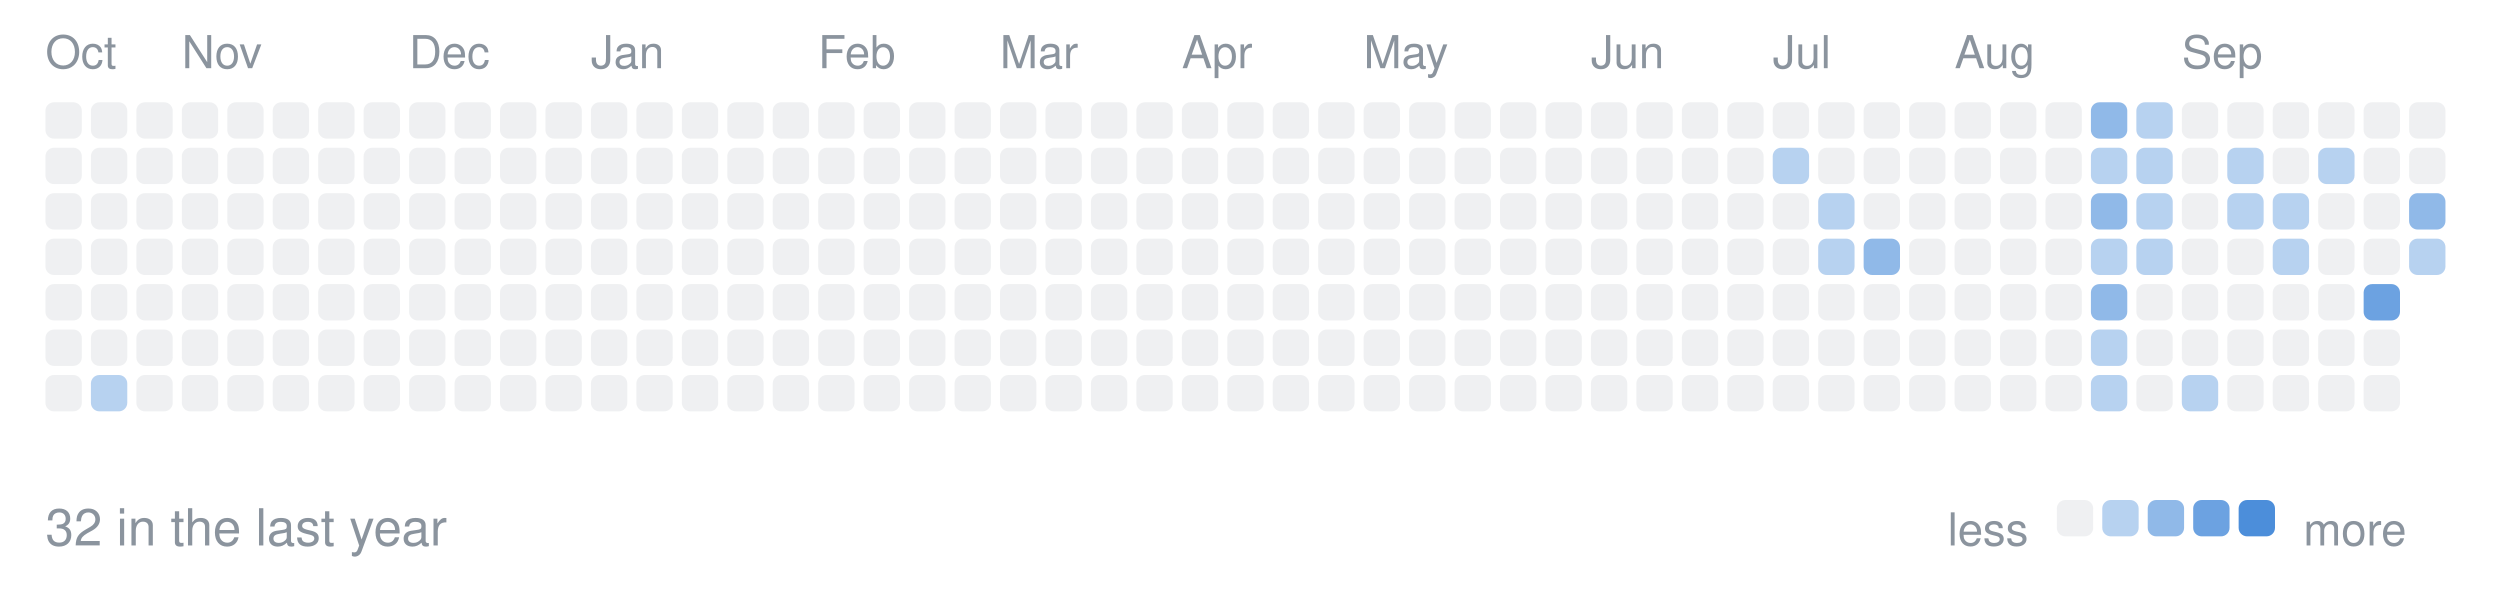
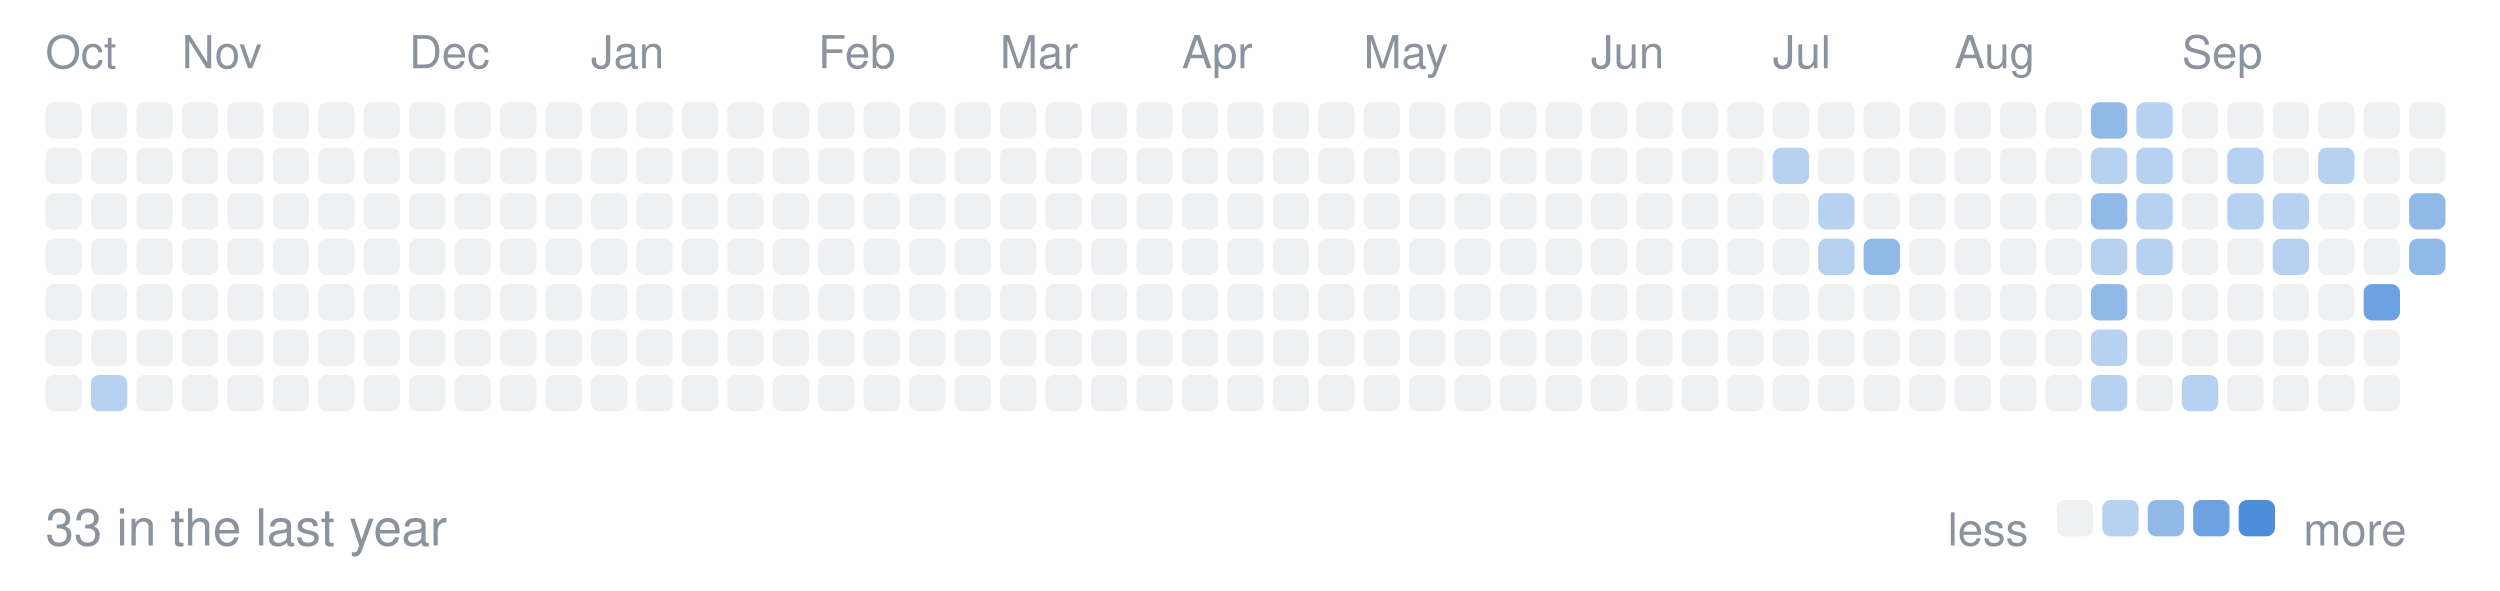
<svg xmlns="http://www.w3.org/2000/svg" viewBox="0 0 440 104" width="440" height="104" role="img" font-family="system-ui, -apple-system, Segoe UI, Helvetica, Arial, sans-serif">
  <rect x="8" y="18" width="6.4" height="6.4" rx="1.5" fill="#8b949e" opacity="0.14" />
  <text x="8" y="12" font-size="8" fill="#8b949e" text-anchor="start" font-weight="normal" opacity="1">Oct</text>
  <rect x="8" y="26" width="6.4" height="6.4" rx="1.5" fill="#8b949e" opacity="0.14" />
  <rect x="8" y="34" width="6.4" height="6.4" rx="1.5" fill="#8b949e" opacity="0.14" />
  <rect x="8" y="42" width="6.4" height="6.4" rx="1.5" fill="#8b949e" opacity="0.14" />
  <rect x="8" y="50" width="6.4" height="6.4" rx="1.5" fill="#8b949e" opacity="0.14" />
  <rect x="8" y="58" width="6.4" height="6.4" rx="1.5" fill="#8b949e" opacity="0.14" />
  <rect x="8" y="66" width="6.4" height="6.4" rx="1.5" fill="#8b949e" opacity="0.14" />
  <rect x="16" y="18" width="6.4" height="6.4" rx="1.5" fill="#8b949e" opacity="0.14" />
  <rect x="16" y="26" width="6.4" height="6.4" rx="1.5" fill="#8b949e" opacity="0.14" />
  <rect x="16" y="34" width="6.4" height="6.4" rx="1.5" fill="#8b949e" opacity="0.14" />
  <rect x="16" y="42" width="6.4" height="6.4" rx="1.5" fill="#8b949e" opacity="0.14" />
  <rect x="16" y="50" width="6.4" height="6.4" rx="1.5" fill="#8b949e" opacity="0.14" />
  <rect x="16" y="58" width="6.4" height="6.4" rx="1.5" fill="#8b949e" opacity="0.14" />
  <rect x="16" y="66" width="6.4" height="6.4" rx="1.5" fill="#4c8eda" opacity="0.4" />
  <rect x="24" y="18" width="6.4" height="6.4" rx="1.5" fill="#8b949e" opacity="0.14" />
  <rect x="24" y="26" width="6.4" height="6.4" rx="1.5" fill="#8b949e" opacity="0.14" />
  <rect x="24" y="34" width="6.4" height="6.4" rx="1.5" fill="#8b949e" opacity="0.14" />
  <rect x="24" y="42" width="6.4" height="6.4" rx="1.5" fill="#8b949e" opacity="0.14" />
  <rect x="24" y="50" width="6.4" height="6.4" rx="1.5" fill="#8b949e" opacity="0.14" />
  <rect x="24" y="58" width="6.4" height="6.4" rx="1.5" fill="#8b949e" opacity="0.14" />
  <rect x="24" y="66" width="6.4" height="6.4" rx="1.5" fill="#8b949e" opacity="0.14" />
  <rect x="32" y="18" width="6.4" height="6.4" rx="1.5" fill="#8b949e" opacity="0.14" />
  <rect x="32" y="26" width="6.4" height="6.4" rx="1.5" fill="#8b949e" opacity="0.14" />
  <rect x="32" y="34" width="6.4" height="6.4" rx="1.5" fill="#8b949e" opacity="0.14" />
  <rect x="32" y="42" width="6.4" height="6.4" rx="1.5" fill="#8b949e" opacity="0.14" />
  <rect x="32" y="50" width="6.4" height="6.4" rx="1.5" fill="#8b949e" opacity="0.14" />
  <rect x="32" y="58" width="6.4" height="6.4" rx="1.5" fill="#8b949e" opacity="0.14" />
  <rect x="32" y="66" width="6.4" height="6.4" rx="1.5" fill="#8b949e" opacity="0.14" />
  <text x="32" y="12" font-size="8" fill="#8b949e" text-anchor="start" font-weight="normal" opacity="1">Nov</text>
  <rect x="40" y="18" width="6.4" height="6.4" rx="1.5" fill="#8b949e" opacity="0.14" />
  <rect x="40" y="26" width="6.4" height="6.4" rx="1.5" fill="#8b949e" opacity="0.14" />
  <rect x="40" y="34" width="6.4" height="6.4" rx="1.5" fill="#8b949e" opacity="0.14" />
  <rect x="40" y="42" width="6.4" height="6.4" rx="1.5" fill="#8b949e" opacity="0.14" />
  <rect x="40" y="50" width="6.4" height="6.4" rx="1.5" fill="#8b949e" opacity="0.14" />
  <rect x="40" y="58" width="6.4" height="6.4" rx="1.5" fill="#8b949e" opacity="0.14" />
  <rect x="40" y="66" width="6.4" height="6.4" rx="1.5" fill="#8b949e" opacity="0.14" />
  <rect x="48" y="18" width="6.4" height="6.4" rx="1.5" fill="#8b949e" opacity="0.14" />
  <rect x="48" y="26" width="6.4" height="6.4" rx="1.5" fill="#8b949e" opacity="0.14" />
  <rect x="48" y="34" width="6.4" height="6.4" rx="1.5" fill="#8b949e" opacity="0.14" />
  <rect x="48" y="42" width="6.4" height="6.4" rx="1.5" fill="#8b949e" opacity="0.14" />
  <rect x="48" y="50" width="6.4" height="6.4" rx="1.5" fill="#8b949e" opacity="0.14" />
  <rect x="48" y="58" width="6.4" height="6.4" rx="1.5" fill="#8b949e" opacity="0.14" />
  <rect x="48" y="66" width="6.4" height="6.4" rx="1.5" fill="#8b949e" opacity="0.14" />
  <rect x="56" y="18" width="6.4" height="6.4" rx="1.5" fill="#8b949e" opacity="0.14" />
  <rect x="56" y="26" width="6.4" height="6.4" rx="1.5" fill="#8b949e" opacity="0.14" />
  <rect x="56" y="34" width="6.4" height="6.4" rx="1.5" fill="#8b949e" opacity="0.14" />
  <rect x="56" y="42" width="6.4" height="6.4" rx="1.5" fill="#8b949e" opacity="0.14" />
  <rect x="56" y="50" width="6.4" height="6.4" rx="1.5" fill="#8b949e" opacity="0.14" />
  <rect x="56" y="58" width="6.4" height="6.4" rx="1.5" fill="#8b949e" opacity="0.14" />
  <rect x="56" y="66" width="6.4" height="6.4" rx="1.5" fill="#8b949e" opacity="0.14" />
  <rect x="64" y="18" width="6.4" height="6.4" rx="1.5" fill="#8b949e" opacity="0.14" />
  <rect x="64" y="26" width="6.4" height="6.4" rx="1.5" fill="#8b949e" opacity="0.14" />
  <rect x="64" y="34" width="6.4" height="6.4" rx="1.5" fill="#8b949e" opacity="0.14" />
  <rect x="64" y="42" width="6.4" height="6.4" rx="1.5" fill="#8b949e" opacity="0.14" />
  <rect x="64" y="50" width="6.4" height="6.4" rx="1.5" fill="#8b949e" opacity="0.14" />
  <rect x="64" y="58" width="6.4" height="6.4" rx="1.5" fill="#8b949e" opacity="0.14" />
  <rect x="64" y="66" width="6.4" height="6.4" rx="1.5" fill="#8b949e" opacity="0.14" />
  <rect x="72" y="18" width="6.4" height="6.4" rx="1.5" fill="#8b949e" opacity="0.14" />
  <rect x="72" y="26" width="6.4" height="6.4" rx="1.5" fill="#8b949e" opacity="0.14" />
  <text x="72" y="12" font-size="8" fill="#8b949e" text-anchor="start" font-weight="normal" opacity="1">Dec</text>
  <rect x="72" y="34" width="6.4" height="6.4" rx="1.5" fill="#8b949e" opacity="0.14" />
  <rect x="72" y="42" width="6.4" height="6.4" rx="1.5" fill="#8b949e" opacity="0.14" />
  <rect x="72" y="50" width="6.4" height="6.4" rx="1.5" fill="#8b949e" opacity="0.14" />
  <rect x="72" y="58" width="6.4" height="6.4" rx="1.5" fill="#8b949e" opacity="0.14" />
  <rect x="72" y="66" width="6.4" height="6.4" rx="1.5" fill="#8b949e" opacity="0.14" />
  <rect x="80" y="18" width="6.4" height="6.4" rx="1.5" fill="#8b949e" opacity="0.14" />
  <rect x="80" y="26" width="6.4" height="6.4" rx="1.5" fill="#8b949e" opacity="0.14" />
  <rect x="80" y="34" width="6.4" height="6.4" rx="1.5" fill="#8b949e" opacity="0.14" />
  <rect x="80" y="42" width="6.4" height="6.4" rx="1.5" fill="#8b949e" opacity="0.14" />
  <rect x="80" y="50" width="6.4" height="6.4" rx="1.5" fill="#8b949e" opacity="0.14" />
  <rect x="80" y="58" width="6.4" height="6.4" rx="1.5" fill="#8b949e" opacity="0.14" />
  <rect x="80" y="66" width="6.4" height="6.4" rx="1.5" fill="#8b949e" opacity="0.14" />
  <rect x="88" y="18" width="6.4" height="6.4" rx="1.5" fill="#8b949e" opacity="0.14" />
  <rect x="88" y="26" width="6.4" height="6.4" rx="1.5" fill="#8b949e" opacity="0.14" />
  <rect x="88" y="34" width="6.4" height="6.4" rx="1.5" fill="#8b949e" opacity="0.14" />
  <rect x="88" y="42" width="6.4" height="6.4" rx="1.5" fill="#8b949e" opacity="0.14" />
  <rect x="88" y="50" width="6.4" height="6.4" rx="1.5" fill="#8b949e" opacity="0.14" />
  <rect x="88" y="58" width="6.4" height="6.4" rx="1.5" fill="#8b949e" opacity="0.14" />
  <rect x="88" y="66" width="6.4" height="6.4" rx="1.5" fill="#8b949e" opacity="0.14" />
  <rect x="96" y="18" width="6.4" height="6.4" rx="1.5" fill="#8b949e" opacity="0.14" />
  <rect x="96" y="26" width="6.4" height="6.4" rx="1.5" fill="#8b949e" opacity="0.14" />
  <rect x="96" y="34" width="6.4" height="6.4" rx="1.5" fill="#8b949e" opacity="0.14" />
  <rect x="96" y="42" width="6.4" height="6.4" rx="1.5" fill="#8b949e" opacity="0.14" />
  <rect x="96" y="50" width="6.4" height="6.4" rx="1.5" fill="#8b949e" opacity="0.14" />
  <rect x="96" y="58" width="6.4" height="6.4" rx="1.5" fill="#8b949e" opacity="0.14" />
  <rect x="96" y="66" width="6.4" height="6.4" rx="1.5" fill="#8b949e" opacity="0.14" />
  <rect x="104" y="18" width="6.4" height="6.4" rx="1.5" fill="#8b949e" opacity="0.14" />
  <rect x="104" y="26" width="6.4" height="6.4" rx="1.5" fill="#8b949e" opacity="0.14" />
  <rect x="104" y="34" width="6.4" height="6.4" rx="1.5" fill="#8b949e" opacity="0.14" />
  <rect x="104" y="42" width="6.4" height="6.4" rx="1.5" fill="#8b949e" opacity="0.14" />
  <rect x="104" y="50" width="6.4" height="6.4" rx="1.5" fill="#8b949e" opacity="0.14" />
  <text x="104" y="12" font-size="8" fill="#8b949e" text-anchor="start" font-weight="normal" opacity="1">Jan</text>
  <rect x="104" y="58" width="6.4" height="6.4" rx="1.5" fill="#8b949e" opacity="0.14" />
  <rect x="104" y="66" width="6.4" height="6.4" rx="1.5" fill="#8b949e" opacity="0.14" />
  <rect x="112" y="18" width="6.4" height="6.4" rx="1.5" fill="#8b949e" opacity="0.14" />
  <rect x="112" y="26" width="6.4" height="6.4" rx="1.5" fill="#8b949e" opacity="0.14" />
  <rect x="112" y="34" width="6.4" height="6.4" rx="1.5" fill="#8b949e" opacity="0.14" />
  <rect x="112" y="42" width="6.4" height="6.4" rx="1.5" fill="#8b949e" opacity="0.14" />
  <rect x="112" y="50" width="6.4" height="6.4" rx="1.5" fill="#8b949e" opacity="0.14" />
  <rect x="112" y="58" width="6.4" height="6.4" rx="1.5" fill="#8b949e" opacity="0.14" />
  <rect x="112" y="66" width="6.4" height="6.4" rx="1.5" fill="#8b949e" opacity="0.14" />
  <rect x="120" y="18" width="6.4" height="6.4" rx="1.5" fill="#8b949e" opacity="0.14" />
  <rect x="120" y="26" width="6.4" height="6.4" rx="1.5" fill="#8b949e" opacity="0.14" />
  <rect x="120" y="34" width="6.4" height="6.4" rx="1.5" fill="#8b949e" opacity="0.14" />
  <rect x="120" y="42" width="6.4" height="6.4" rx="1.5" fill="#8b949e" opacity="0.14" />
  <rect x="120" y="50" width="6.4" height="6.4" rx="1.5" fill="#8b949e" opacity="0.14" />
  <rect x="120" y="58" width="6.4" height="6.4" rx="1.5" fill="#8b949e" opacity="0.14" />
  <rect x="120" y="66" width="6.4" height="6.4" rx="1.5" fill="#8b949e" opacity="0.14" />
  <rect x="128" y="18" width="6.4" height="6.4" rx="1.5" fill="#8b949e" opacity="0.14" />
  <rect x="128" y="26" width="6.4" height="6.4" rx="1.5" fill="#8b949e" opacity="0.14" />
  <rect x="128" y="34" width="6.4" height="6.4" rx="1.5" fill="#8b949e" opacity="0.14" />
  <rect x="128" y="42" width="6.4" height="6.4" rx="1.5" fill="#8b949e" opacity="0.14" />
  <rect x="128" y="50" width="6.4" height="6.4" rx="1.5" fill="#8b949e" opacity="0.14" />
  <rect x="128" y="58" width="6.4" height="6.4" rx="1.5" fill="#8b949e" opacity="0.14" />
  <rect x="128" y="66" width="6.4" height="6.4" rx="1.5" fill="#8b949e" opacity="0.14" />
  <rect x="136" y="18" width="6.4" height="6.4" rx="1.5" fill="#8b949e" opacity="0.14" />
  <rect x="136" y="26" width="6.4" height="6.4" rx="1.5" fill="#8b949e" opacity="0.14" />
  <rect x="136" y="34" width="6.4" height="6.4" rx="1.5" fill="#8b949e" opacity="0.14" />
  <rect x="136" y="42" width="6.4" height="6.4" rx="1.5" fill="#8b949e" opacity="0.14" />
  <rect x="136" y="50" width="6.4" height="6.4" rx="1.5" fill="#8b949e" opacity="0.14" />
  <rect x="136" y="58" width="6.4" height="6.4" rx="1.5" fill="#8b949e" opacity="0.14" />
  <rect x="136" y="66" width="6.4" height="6.4" rx="1.5" fill="#8b949e" opacity="0.14" />
  <rect x="144" y="18" width="6.4" height="6.4" rx="1.5" fill="#8b949e" opacity="0.14" />
  <text x="144" y="12" font-size="8" fill="#8b949e" text-anchor="start" font-weight="normal" opacity="1">Feb</text>
  <rect x="144" y="26" width="6.4" height="6.4" rx="1.5" fill="#8b949e" opacity="0.14" />
  <rect x="144" y="34" width="6.4" height="6.4" rx="1.5" fill="#8b949e" opacity="0.14" />
  <rect x="144" y="42" width="6.4" height="6.4" rx="1.5" fill="#8b949e" opacity="0.14" />
  <rect x="144" y="50" width="6.4" height="6.4" rx="1.5" fill="#8b949e" opacity="0.14" />
  <rect x="144" y="58" width="6.4" height="6.4" rx="1.5" fill="#8b949e" opacity="0.14" />
  <rect x="144" y="66" width="6.4" height="6.4" rx="1.5" fill="#8b949e" opacity="0.14" />
  <rect x="152" y="18" width="6.4" height="6.4" rx="1.5" fill="#8b949e" opacity="0.14" />
  <rect x="152" y="26" width="6.4" height="6.4" rx="1.5" fill="#8b949e" opacity="0.14" />
  <rect x="152" y="34" width="6.4" height="6.4" rx="1.5" fill="#8b949e" opacity="0.14" />
  <rect x="152" y="42" width="6.4" height="6.4" rx="1.5" fill="#8b949e" opacity="0.14" />
  <rect x="152" y="50" width="6.4" height="6.4" rx="1.5" fill="#8b949e" opacity="0.14" />
  <rect x="152" y="58" width="6.4" height="6.4" rx="1.5" fill="#8b949e" opacity="0.14" />
  <rect x="152" y="66" width="6.4" height="6.4" rx="1.5" fill="#8b949e" opacity="0.14" />
  <rect x="160" y="18" width="6.4" height="6.4" rx="1.5" fill="#8b949e" opacity="0.14" />
  <rect x="160" y="26" width="6.4" height="6.4" rx="1.5" fill="#8b949e" opacity="0.14" />
  <rect x="160" y="34" width="6.4" height="6.4" rx="1.5" fill="#8b949e" opacity="0.14" />
  <rect x="160" y="42" width="6.4" height="6.4" rx="1.5" fill="#8b949e" opacity="0.14" />
  <rect x="160" y="50" width="6.4" height="6.4" rx="1.5" fill="#8b949e" opacity="0.14" />
  <rect x="160" y="58" width="6.4" height="6.4" rx="1.5" fill="#8b949e" opacity="0.14" />
  <rect x="160" y="66" width="6.4" height="6.4" rx="1.5" fill="#8b949e" opacity="0.14" />
  <rect x="168" y="18" width="6.4" height="6.4" rx="1.5" fill="#8b949e" opacity="0.14" />
  <rect x="168" y="26" width="6.4" height="6.4" rx="1.5" fill="#8b949e" opacity="0.14" />
  <rect x="168" y="34" width="6.4" height="6.4" rx="1.5" fill="#8b949e" opacity="0.14" />
  <rect x="168" y="42" width="6.4" height="6.4" rx="1.5" fill="#8b949e" opacity="0.14" />
  <rect x="168" y="50" width="6.4" height="6.4" rx="1.5" fill="#8b949e" opacity="0.14" />
  <rect x="168" y="58" width="6.4" height="6.4" rx="1.5" fill="#8b949e" opacity="0.14" />
  <rect x="168" y="66" width="6.4" height="6.4" rx="1.5" fill="#8b949e" opacity="0.14" />
  <rect x="176" y="18" width="6.4" height="6.4" rx="1.5" fill="#8b949e" opacity="0.14" />
  <text x="176" y="12" font-size="8" fill="#8b949e" text-anchor="start" font-weight="normal" opacity="1">Mar</text>
  <rect x="176" y="26" width="6.4" height="6.4" rx="1.5" fill="#8b949e" opacity="0.14" />
  <rect x="176" y="34" width="6.4" height="6.4" rx="1.5" fill="#8b949e" opacity="0.14" />
  <rect x="176" y="42" width="6.4" height="6.4" rx="1.5" fill="#8b949e" opacity="0.14" />
  <rect x="176" y="50" width="6.4" height="6.4" rx="1.5" fill="#8b949e" opacity="0.14" />
  <rect x="176" y="58" width="6.4" height="6.4" rx="1.5" fill="#8b949e" opacity="0.14" />
  <rect x="176" y="66" width="6.4" height="6.4" rx="1.5" fill="#8b949e" opacity="0.14" />
  <rect x="184" y="18" width="6.4" height="6.4" rx="1.5" fill="#8b949e" opacity="0.14" />
  <rect x="184" y="26" width="6.4" height="6.4" rx="1.5" fill="#8b949e" opacity="0.14" />
  <rect x="184" y="34" width="6.4" height="6.4" rx="1.5" fill="#8b949e" opacity="0.14" />
  <rect x="184" y="42" width="6.4" height="6.4" rx="1.5" fill="#8b949e" opacity="0.14" />
  <rect x="184" y="50" width="6.4" height="6.4" rx="1.5" fill="#8b949e" opacity="0.14" />
  <rect x="184" y="58" width="6.4" height="6.4" rx="1.5" fill="#8b949e" opacity="0.14" />
  <rect x="184" y="66" width="6.4" height="6.4" rx="1.5" fill="#8b949e" opacity="0.14" />
  <rect x="192" y="18" width="6.4" height="6.4" rx="1.5" fill="#8b949e" opacity="0.14" />
  <rect x="192" y="26" width="6.4" height="6.4" rx="1.5" fill="#8b949e" opacity="0.14" />
  <rect x="192" y="34" width="6.4" height="6.4" rx="1.5" fill="#8b949e" opacity="0.14" />
  <rect x="192" y="42" width="6.4" height="6.4" rx="1.5" fill="#8b949e" opacity="0.14" />
  <rect x="192" y="50" width="6.4" height="6.4" rx="1.5" fill="#8b949e" opacity="0.14" />
  <rect x="192" y="58" width="6.4" height="6.4" rx="1.5" fill="#8b949e" opacity="0.14" />
  <rect x="192" y="66" width="6.4" height="6.4" rx="1.5" fill="#8b949e" opacity="0.14" />
  <rect x="200" y="18" width="6.4" height="6.4" rx="1.5" fill="#8b949e" opacity="0.14" />
  <rect x="200" y="26" width="6.4" height="6.4" rx="1.5" fill="#8b949e" opacity="0.14" />
  <rect x="200" y="34" width="6.4" height="6.4" rx="1.5" fill="#8b949e" opacity="0.14" />
  <rect x="200" y="42" width="6.4" height="6.4" rx="1.5" fill="#8b949e" opacity="0.14" />
  <rect x="200" y="50" width="6.4" height="6.4" rx="1.5" fill="#8b949e" opacity="0.14" />
  <rect x="200" y="58" width="6.4" height="6.4" rx="1.5" fill="#8b949e" opacity="0.14" />
  <rect x="200" y="66" width="6.4" height="6.4" rx="1.5" fill="#8b949e" opacity="0.14" />
  <rect x="208" y="18" width="6.4" height="6.4" rx="1.5" fill="#8b949e" opacity="0.14" />
  <rect x="208" y="26" width="6.4" height="6.4" rx="1.5" fill="#8b949e" opacity="0.14" />
  <rect x="208" y="34" width="6.4" height="6.4" rx="1.5" fill="#8b949e" opacity="0.14" />
  <rect x="208" y="42" width="6.4" height="6.4" rx="1.5" fill="#8b949e" opacity="0.14" />
  <text x="208" y="12" font-size="8" fill="#8b949e" text-anchor="start" font-weight="normal" opacity="1">Apr</text>
  <rect x="208" y="50" width="6.4" height="6.4" rx="1.5" fill="#8b949e" opacity="0.14" />
  <rect x="208" y="58" width="6.4" height="6.4" rx="1.5" fill="#8b949e" opacity="0.14" />
  <rect x="208" y="66" width="6.4" height="6.4" rx="1.5" fill="#8b949e" opacity="0.14" />
  <rect x="216" y="18" width="6.4" height="6.4" rx="1.5" fill="#8b949e" opacity="0.14" />
  <rect x="216" y="26" width="6.4" height="6.4" rx="1.5" fill="#8b949e" opacity="0.14" />
  <rect x="216" y="34" width="6.4" height="6.4" rx="1.5" fill="#8b949e" opacity="0.14" />
  <rect x="216" y="42" width="6.4" height="6.4" rx="1.5" fill="#8b949e" opacity="0.14" />
  <rect x="216" y="50" width="6.4" height="6.4" rx="1.5" fill="#8b949e" opacity="0.14" />
  <rect x="216" y="58" width="6.4" height="6.4" rx="1.5" fill="#8b949e" opacity="0.14" />
  <rect x="216" y="66" width="6.4" height="6.4" rx="1.5" fill="#8b949e" opacity="0.14" />
  <rect x="224" y="18" width="6.4" height="6.4" rx="1.5" fill="#8b949e" opacity="0.14" />
  <rect x="224" y="26" width="6.4" height="6.4" rx="1.5" fill="#8b949e" opacity="0.14" />
  <rect x="224" y="34" width="6.4" height="6.4" rx="1.5" fill="#8b949e" opacity="0.14" />
  <rect x="224" y="42" width="6.4" height="6.4" rx="1.5" fill="#8b949e" opacity="0.14" />
  <rect x="224" y="50" width="6.4" height="6.4" rx="1.5" fill="#8b949e" opacity="0.14" />
  <rect x="224" y="58" width="6.4" height="6.4" rx="1.5" fill="#8b949e" opacity="0.14" />
  <rect x="224" y="66" width="6.4" height="6.4" rx="1.5" fill="#8b949e" opacity="0.14" />
  <rect x="232" y="18" width="6.4" height="6.4" rx="1.5" fill="#8b949e" opacity="0.14" />
  <rect x="232" y="26" width="6.4" height="6.4" rx="1.5" fill="#8b949e" opacity="0.14" />
  <rect x="232" y="34" width="6.4" height="6.4" rx="1.5" fill="#8b949e" opacity="0.14" />
  <rect x="232" y="42" width="6.4" height="6.4" rx="1.5" fill="#8b949e" opacity="0.14" />
  <rect x="232" y="50" width="6.4" height="6.4" rx="1.5" fill="#8b949e" opacity="0.14" />
  <rect x="232" y="58" width="6.4" height="6.4" rx="1.5" fill="#8b949e" opacity="0.14" />
  <rect x="232" y="66" width="6.4" height="6.4" rx="1.5" fill="#8b949e" opacity="0.14" />
  <rect x="240" y="18" width="6.4" height="6.4" rx="1.5" fill="#8b949e" opacity="0.14" />
  <rect x="240" y="26" width="6.4" height="6.4" rx="1.5" fill="#8b949e" opacity="0.14" />
  <rect x="240" y="34" width="6.4" height="6.4" rx="1.5" fill="#8b949e" opacity="0.14" />
  <rect x="240" y="42" width="6.4" height="6.4" rx="1.5" fill="#8b949e" opacity="0.14" />
  <rect x="240" y="50" width="6.4" height="6.4" rx="1.5" fill="#8b949e" opacity="0.14" />
  <rect x="240" y="58" width="6.4" height="6.4" rx="1.5" fill="#8b949e" opacity="0.14" />
  <text x="240" y="12" font-size="8" fill="#8b949e" text-anchor="start" font-weight="normal" opacity="1">May</text>
  <rect x="240" y="66" width="6.4" height="6.4" rx="1.5" fill="#8b949e" opacity="0.14" />
  <rect x="248" y="18" width="6.4" height="6.4" rx="1.5" fill="#8b949e" opacity="0.14" />
  <rect x="248" y="26" width="6.4" height="6.4" rx="1.5" fill="#8b949e" opacity="0.14" />
  <rect x="248" y="34" width="6.4" height="6.4" rx="1.5" fill="#8b949e" opacity="0.14" />
  <rect x="248" y="42" width="6.4" height="6.4" rx="1.5" fill="#8b949e" opacity="0.14" />
  <rect x="248" y="50" width="6.4" height="6.4" rx="1.5" fill="#8b949e" opacity="0.14" />
  <rect x="248" y="58" width="6.4" height="6.4" rx="1.5" fill="#8b949e" opacity="0.14" />
  <rect x="248" y="66" width="6.4" height="6.4" rx="1.5" fill="#8b949e" opacity="0.14" />
  <rect x="256" y="18" width="6.4" height="6.4" rx="1.5" fill="#8b949e" opacity="0.14" />
  <rect x="256" y="26" width="6.4" height="6.4" rx="1.5" fill="#8b949e" opacity="0.14" />
  <rect x="256" y="34" width="6.4" height="6.4" rx="1.5" fill="#8b949e" opacity="0.14" />
  <rect x="256" y="42" width="6.4" height="6.4" rx="1.5" fill="#8b949e" opacity="0.14" />
  <rect x="256" y="50" width="6.4" height="6.4" rx="1.5" fill="#8b949e" opacity="0.14" />
  <rect x="256" y="58" width="6.4" height="6.4" rx="1.5" fill="#8b949e" opacity="0.14" />
  <rect x="256" y="66" width="6.4" height="6.4" rx="1.5" fill="#8b949e" opacity="0.14" />
  <rect x="264" y="18" width="6.4" height="6.4" rx="1.5" fill="#8b949e" opacity="0.14" />
  <rect x="264" y="26" width="6.4" height="6.4" rx="1.5" fill="#8b949e" opacity="0.14" />
  <rect x="264" y="34" width="6.4" height="6.4" rx="1.5" fill="#8b949e" opacity="0.14" />
  <rect x="264" y="42" width="6.4" height="6.4" rx="1.5" fill="#8b949e" opacity="0.14" />
  <rect x="264" y="50" width="6.4" height="6.4" rx="1.5" fill="#8b949e" opacity="0.14" />
  <rect x="264" y="58" width="6.4" height="6.4" rx="1.5" fill="#8b949e" opacity="0.14" />
  <rect x="264" y="66" width="6.4" height="6.4" rx="1.5" fill="#8b949e" opacity="0.14" />
  <rect x="272" y="18" width="6.4" height="6.4" rx="1.5" fill="#8b949e" opacity="0.14" />
  <rect x="272" y="26" width="6.4" height="6.4" rx="1.5" fill="#8b949e" opacity="0.14" />
  <rect x="272" y="34" width="6.4" height="6.4" rx="1.5" fill="#8b949e" opacity="0.14" />
  <rect x="272" y="42" width="6.4" height="6.4" rx="1.5" fill="#8b949e" opacity="0.14" />
  <rect x="272" y="50" width="6.4" height="6.4" rx="1.5" fill="#8b949e" opacity="0.14" />
  <rect x="272" y="58" width="6.4" height="6.4" rx="1.5" fill="#8b949e" opacity="0.14" />
  <rect x="272" y="66" width="6.4" height="6.4" rx="1.5" fill="#8b949e" opacity="0.14" />
  <rect x="280" y="18" width="6.4" height="6.4" rx="1.5" fill="#8b949e" opacity="0.14" />
  <rect x="280" y="26" width="6.4" height="6.4" rx="1.5" fill="#8b949e" opacity="0.14" />
  <text x="280" y="12" font-size="8" fill="#8b949e" text-anchor="start" font-weight="normal" opacity="1">Jun</text>
  <rect x="280" y="34" width="6.4" height="6.4" rx="1.5" fill="#8b949e" opacity="0.14" />
  <rect x="280" y="42" width="6.4" height="6.4" rx="1.5" fill="#8b949e" opacity="0.14" />
  <rect x="280" y="50" width="6.4" height="6.4" rx="1.5" fill="#8b949e" opacity="0.14" />
  <rect x="280" y="58" width="6.4" height="6.4" rx="1.5" fill="#8b949e" opacity="0.14" />
  <rect x="280" y="66" width="6.4" height="6.4" rx="1.5" fill="#8b949e" opacity="0.14" />
  <rect x="288" y="18" width="6.4" height="6.4" rx="1.5" fill="#8b949e" opacity="0.14" />
  <rect x="288" y="26" width="6.4" height="6.4" rx="1.5" fill="#8b949e" opacity="0.14" />
  <rect x="288" y="34" width="6.4" height="6.4" rx="1.5" fill="#8b949e" opacity="0.14" />
  <rect x="288" y="42" width="6.4" height="6.4" rx="1.5" fill="#8b949e" opacity="0.14" />
  <rect x="288" y="50" width="6.4" height="6.4" rx="1.5" fill="#8b949e" opacity="0.14" />
  <rect x="288" y="58" width="6.4" height="6.4" rx="1.5" fill="#8b949e" opacity="0.14" />
  <rect x="288" y="66" width="6.4" height="6.4" rx="1.5" fill="#8b949e" opacity="0.14" />
  <rect x="296" y="18" width="6.4" height="6.4" rx="1.5" fill="#8b949e" opacity="0.14" />
  <rect x="296" y="26" width="6.4" height="6.4" rx="1.5" fill="#8b949e" opacity="0.14" />
  <rect x="296" y="34" width="6.4" height="6.4" rx="1.5" fill="#8b949e" opacity="0.14" />
  <rect x="296" y="42" width="6.4" height="6.4" rx="1.5" fill="#8b949e" opacity="0.14" />
  <rect x="296" y="50" width="6.4" height="6.4" rx="1.5" fill="#8b949e" opacity="0.14" />
  <rect x="296" y="58" width="6.4" height="6.4" rx="1.5" fill="#8b949e" opacity="0.14" />
  <rect x="296" y="66" width="6.4" height="6.4" rx="1.5" fill="#8b949e" opacity="0.14" />
  <rect x="304" y="18" width="6.4" height="6.4" rx="1.5" fill="#8b949e" opacity="0.14" />
  <rect x="304" y="26" width="6.4" height="6.4" rx="1.5" fill="#8b949e" opacity="0.14" />
  <rect x="304" y="34" width="6.4" height="6.4" rx="1.5" fill="#8b949e" opacity="0.14" />
  <rect x="304" y="42" width="6.4" height="6.4" rx="1.5" fill="#8b949e" opacity="0.14" />
  <rect x="304" y="50" width="6.4" height="6.4" rx="1.5" fill="#8b949e" opacity="0.14" />
  <rect x="304" y="58" width="6.4" height="6.4" rx="1.5" fill="#8b949e" opacity="0.14" />
  <rect x="304" y="66" width="6.4" height="6.4" rx="1.5" fill="#8b949e" opacity="0.14" />
  <rect x="312" y="18" width="6.4" height="6.4" rx="1.5" fill="#8b949e" opacity="0.14" />
  <rect x="312" y="26" width="6.4" height="6.4" rx="1.5" fill="#4c8eda" opacity="0.4" />
  <rect x="312" y="34" width="6.4" height="6.4" rx="1.5" fill="#8b949e" opacity="0.14" />
  <rect x="312" y="42" width="6.4" height="6.4" rx="1.5" fill="#8b949e" opacity="0.14" />
  <text x="312" y="12" font-size="8" fill="#8b949e" text-anchor="start" font-weight="normal" opacity="1">Jul</text>
  <rect x="312" y="50" width="6.4" height="6.4" rx="1.5" fill="#8b949e" opacity="0.14" />
  <rect x="312" y="58" width="6.4" height="6.4" rx="1.5" fill="#8b949e" opacity="0.14" />
  <rect x="312" y="66" width="6.4" height="6.4" rx="1.5" fill="#8b949e" opacity="0.14" />
  <rect x="320" y="18" width="6.4" height="6.4" rx="1.5" fill="#8b949e" opacity="0.14" />
  <rect x="320" y="26" width="6.4" height="6.4" rx="1.5" fill="#8b949e" opacity="0.14" />
  <rect x="320" y="34" width="6.4" height="6.4" rx="1.5" fill="#4c8eda" opacity="0.4" />
  <rect x="320" y="42" width="6.4" height="6.4" rx="1.5" fill="#4c8eda" opacity="0.4" />
  <rect x="320" y="50" width="6.4" height="6.4" rx="1.5" fill="#8b949e" opacity="0.14" />
  <rect x="320" y="58" width="6.4" height="6.4" rx="1.5" fill="#8b949e" opacity="0.14" />
  <rect x="320" y="66" width="6.4" height="6.4" rx="1.5" fill="#8b949e" opacity="0.14" />
  <rect x="328" y="18" width="6.4" height="6.4" rx="1.5" fill="#8b949e" opacity="0.14" />
  <rect x="328" y="26" width="6.4" height="6.4" rx="1.5" fill="#8b949e" opacity="0.14" />
  <rect x="328" y="34" width="6.4" height="6.4" rx="1.5" fill="#8b949e" opacity="0.14" />
  <rect x="328" y="42" width="6.4" height="6.4" rx="1.5" fill="#4c8eda" opacity="0.62" />
  <rect x="328" y="50" width="6.4" height="6.4" rx="1.5" fill="#8b949e" opacity="0.14" />
  <rect x="328" y="58" width="6.4" height="6.4" rx="1.5" fill="#8b949e" opacity="0.14" />
  <rect x="328" y="66" width="6.4" height="6.4" rx="1.5" fill="#8b949e" opacity="0.14" />
  <rect x="336" y="18" width="6.4" height="6.4" rx="1.5" fill="#8b949e" opacity="0.14" />
  <rect x="336" y="26" width="6.4" height="6.4" rx="1.5" fill="#8b949e" opacity="0.14" />
  <rect x="336" y="34" width="6.4" height="6.4" rx="1.5" fill="#8b949e" opacity="0.14" />
  <rect x="336" y="42" width="6.4" height="6.4" rx="1.5" fill="#8b949e" opacity="0.14" />
  <rect x="336" y="50" width="6.4" height="6.4" rx="1.5" fill="#8b949e" opacity="0.14" />
  <rect x="336" y="58" width="6.4" height="6.4" rx="1.5" fill="#8b949e" opacity="0.14" />
  <rect x="336" y="66" width="6.4" height="6.4" rx="1.5" fill="#8b949e" opacity="0.14" />
  <rect x="344" y="18" width="6.4" height="6.4" rx="1.5" fill="#8b949e" opacity="0.14" />
  <rect x="344" y="26" width="6.4" height="6.4" rx="1.5" fill="#8b949e" opacity="0.14" />
  <rect x="344" y="34" width="6.4" height="6.4" rx="1.5" fill="#8b949e" opacity="0.14" />
  <rect x="344" y="42" width="6.4" height="6.4" rx="1.5" fill="#8b949e" opacity="0.14" />
  <rect x="344" y="50" width="6.4" height="6.4" rx="1.5" fill="#8b949e" opacity="0.14" />
  <rect x="344" y="58" width="6.4" height="6.4" rx="1.5" fill="#8b949e" opacity="0.14" />
  <rect x="344" y="66" width="6.4" height="6.4" rx="1.5" fill="#8b949e" opacity="0.14" />
  <text x="344" y="12" font-size="8" fill="#8b949e" text-anchor="start" font-weight="normal" opacity="1">Aug</text>
  <rect x="352" y="18" width="6.4" height="6.4" rx="1.5" fill="#8b949e" opacity="0.14" />
  <rect x="352" y="26" width="6.4" height="6.4" rx="1.5" fill="#8b949e" opacity="0.14" />
  <rect x="352" y="34" width="6.4" height="6.4" rx="1.5" fill="#8b949e" opacity="0.14" />
  <rect x="352" y="42" width="6.4" height="6.4" rx="1.5" fill="#8b949e" opacity="0.14" />
  <rect x="352" y="50" width="6.4" height="6.4" rx="1.5" fill="#8b949e" opacity="0.14" />
  <rect x="352" y="58" width="6.4" height="6.4" rx="1.5" fill="#8b949e" opacity="0.14" />
  <rect x="352" y="66" width="6.4" height="6.4" rx="1.5" fill="#8b949e" opacity="0.14" />
  <rect x="360" y="18" width="6.4" height="6.4" rx="1.5" fill="#8b949e" opacity="0.14" />
  <rect x="360" y="26" width="6.4" height="6.4" rx="1.5" fill="#8b949e" opacity="0.14" />
  <rect x="360" y="34" width="6.4" height="6.4" rx="1.5" fill="#8b949e" opacity="0.14" />
  <rect x="360" y="42" width="6.4" height="6.4" rx="1.5" fill="#8b949e" opacity="0.14" />
  <rect x="360" y="50" width="6.4" height="6.4" rx="1.5" fill="#8b949e" opacity="0.14" />
  <rect x="360" y="58" width="6.4" height="6.4" rx="1.5" fill="#8b949e" opacity="0.14" />
  <rect x="360" y="66" width="6.4" height="6.4" rx="1.5" fill="#8b949e" opacity="0.14" />
  <rect x="368" y="18" width="6.4" height="6.4" rx="1.5" fill="#4c8eda" opacity="0.62" />
  <rect x="368" y="26" width="6.4" height="6.4" rx="1.5" fill="#4c8eda" opacity="0.4" />
  <rect x="368" y="34" width="6.4" height="6.4" rx="1.5" fill="#4c8eda" opacity="0.62" />
  <rect x="368" y="42" width="6.4" height="6.4" rx="1.5" fill="#4c8eda" opacity="0.4" />
  <rect x="368" y="50" width="6.4" height="6.4" rx="1.5" fill="#4c8eda" opacity="0.62" />
  <rect x="368" y="58" width="6.4" height="6.4" rx="1.5" fill="#4c8eda" opacity="0.4" />
  <rect x="368" y="66" width="6.4" height="6.4" rx="1.5" fill="#4c8eda" opacity="0.4" />
  <rect x="376" y="18" width="6.4" height="6.4" rx="1.5" fill="#4c8eda" opacity="0.4" />
  <rect x="376" y="26" width="6.4" height="6.4" rx="1.5" fill="#4c8eda" opacity="0.4" />
  <rect x="376" y="34" width="6.4" height="6.4" rx="1.5" fill="#4c8eda" opacity="0.4" />
  <rect x="376" y="42" width="6.4" height="6.4" rx="1.5" fill="#4c8eda" opacity="0.4" />
  <rect x="376" y="50" width="6.4" height="6.4" rx="1.5" fill="#8b949e" opacity="0.14" />
  <rect x="376" y="58" width="6.4" height="6.4" rx="1.5" fill="#8b949e" opacity="0.14" />
  <rect x="376" y="66" width="6.4" height="6.4" rx="1.5" fill="#8b949e" opacity="0.14" />
  <rect x="384" y="18" width="6.4" height="6.4" rx="1.5" fill="#8b949e" opacity="0.14" />
  <rect x="384" y="26" width="6.4" height="6.4" rx="1.5" fill="#8b949e" opacity="0.14" />
  <rect x="384" y="34" width="6.4" height="6.4" rx="1.5" fill="#8b949e" opacity="0.14" />
  <text x="384" y="12" font-size="8" fill="#8b949e" text-anchor="start" font-weight="normal" opacity="1">Sep</text>
  <rect x="384" y="42" width="6.4" height="6.4" rx="1.5" fill="#8b949e" opacity="0.14" />
  <rect x="384" y="50" width="6.4" height="6.4" rx="1.5" fill="#8b949e" opacity="0.14" />
  <rect x="384" y="58" width="6.4" height="6.4" rx="1.5" fill="#8b949e" opacity="0.14" />
  <rect x="384" y="66" width="6.4" height="6.4" rx="1.5" fill="#4c8eda" opacity="0.4" />
  <rect x="392" y="18" width="6.4" height="6.4" rx="1.5" fill="#8b949e" opacity="0.14" />
  <rect x="392" y="26" width="6.4" height="6.4" rx="1.5" fill="#4c8eda" opacity="0.4" />
  <rect x="392" y="34" width="6.4" height="6.4" rx="1.5" fill="#4c8eda" opacity="0.4" />
  <rect x="392" y="42" width="6.4" height="6.4" rx="1.5" fill="#8b949e" opacity="0.14" />
  <rect x="392" y="50" width="6.4" height="6.4" rx="1.5" fill="#8b949e" opacity="0.14" />
  <rect x="392" y="58" width="6.4" height="6.4" rx="1.5" fill="#8b949e" opacity="0.14" />
  <rect x="392" y="66" width="6.4" height="6.4" rx="1.5" fill="#8b949e" opacity="0.14" />
  <rect x="400" y="18" width="6.4" height="6.4" rx="1.5" fill="#8b949e" opacity="0.14" />
  <rect x="400" y="26" width="6.4" height="6.4" rx="1.5" fill="#8b949e" opacity="0.14" />
  <rect x="400" y="34" width="6.4" height="6.4" rx="1.5" fill="#4c8eda" opacity="0.4" />
  <rect x="400" y="42" width="6.4" height="6.4" rx="1.5" fill="#4c8eda" opacity="0.4" />
  <rect x="400" y="50" width="6.4" height="6.4" rx="1.5" fill="#8b949e" opacity="0.14" />
  <rect x="400" y="58" width="6.4" height="6.4" rx="1.5" fill="#8b949e" opacity="0.14" />
  <rect x="400" y="66" width="6.4" height="6.4" rx="1.5" fill="#8b949e" opacity="0.14" />
  <rect x="408" y="18" width="6.4" height="6.4" rx="1.5" fill="#8b949e" opacity="0.14" />
  <rect x="408" y="26" width="6.4" height="6.4" rx="1.5" fill="#4c8eda" opacity="0.4" />
  <rect x="408" y="34" width="6.4" height="6.4" rx="1.5" fill="#8b949e" opacity="0.14" />
  <rect x="408" y="42" width="6.4" height="6.4" rx="1.5" fill="#8b949e" opacity="0.14" />
  <rect x="408" y="50" width="6.4" height="6.4" rx="1.5" fill="#8b949e" opacity="0.14" />
  <rect x="408" y="58" width="6.4" height="6.4" rx="1.5" fill="#8b949e" opacity="0.14" />
  <rect x="408" y="66" width="6.4" height="6.4" rx="1.5" fill="#8b949e" opacity="0.14" />
  <rect x="416" y="18" width="6.4" height="6.4" rx="1.5" fill="#8b949e" opacity="0.14" />
  <rect x="416" y="26" width="6.4" height="6.4" rx="1.5" fill="#8b949e" opacity="0.14" />
  <rect x="416" y="34" width="6.4" height="6.4" rx="1.5" fill="#8b949e" opacity="0.14" />
  <rect x="416" y="42" width="6.4" height="6.4" rx="1.5" fill="#8b949e" opacity="0.14" />
  <rect x="416" y="50" width="6.4" height="6.4" rx="1.5" fill="#4c8eda" opacity="0.82" />
  <rect x="416" y="58" width="6.4" height="6.4" rx="1.5" fill="#8b949e" opacity="0.14" />
  <rect x="416" y="66" width="6.4" height="6.4" rx="1.5" fill="#8b949e" opacity="0.14" />
  <rect x="424" y="18" width="6.4" height="6.4" rx="1.5" fill="#8b949e" opacity="0.14" />
  <rect x="424" y="26" width="6.4" height="6.4" rx="1.5" fill="#8b949e" opacity="0.14" />
  <rect x="424" y="34" width="6.4" height="6.4" rx="1.5" fill="#4c8eda" opacity="0.62" />
-   <rect x="424" y="42" width="6.4" height="6.4" rx="1.5" fill="#4c8eda" opacity="0.4" />
-   <text x="8" y="96" font-size="9" fill="#8b949e" text-anchor="start" font-weight="normal" opacity="1">32 in the last year</text>
+   <rect x="424" y="42" width="6.4" height="6.4" rx="1.5" fill="#4c8eda" opacity="0.62" />
+   <text x="8" y="96" font-size="9" fill="#8b949e" text-anchor="start" font-weight="normal" opacity="1">33 in the last year</text>
  <text x="357" y="96" font-size="8" fill="#8b949e" text-anchor="end" font-weight="normal" opacity="1">less</text>
  <rect x="362" y="88" width="6.4" height="6.4" rx="1.5" fill="#8b949e" opacity="0.14" />
  <rect x="370" y="88" width="6.4" height="6.4" rx="1.5" fill="#4c8eda" opacity="0.4" />
  <rect x="378" y="88" width="6.4" height="6.4" rx="1.5" fill="#4c8eda" opacity="0.62" />
  <rect x="386" y="88" width="6.4" height="6.4" rx="1.5" fill="#4c8eda" opacity="0.82" />
  <rect x="394" y="88" width="6.4" height="6.4" rx="1.5" fill="#4c8eda" opacity="1" />
  <text x="405.4" y="96" font-size="8" fill="#8b949e" text-anchor="start" font-weight="normal" opacity="1">more</text>
</svg>
